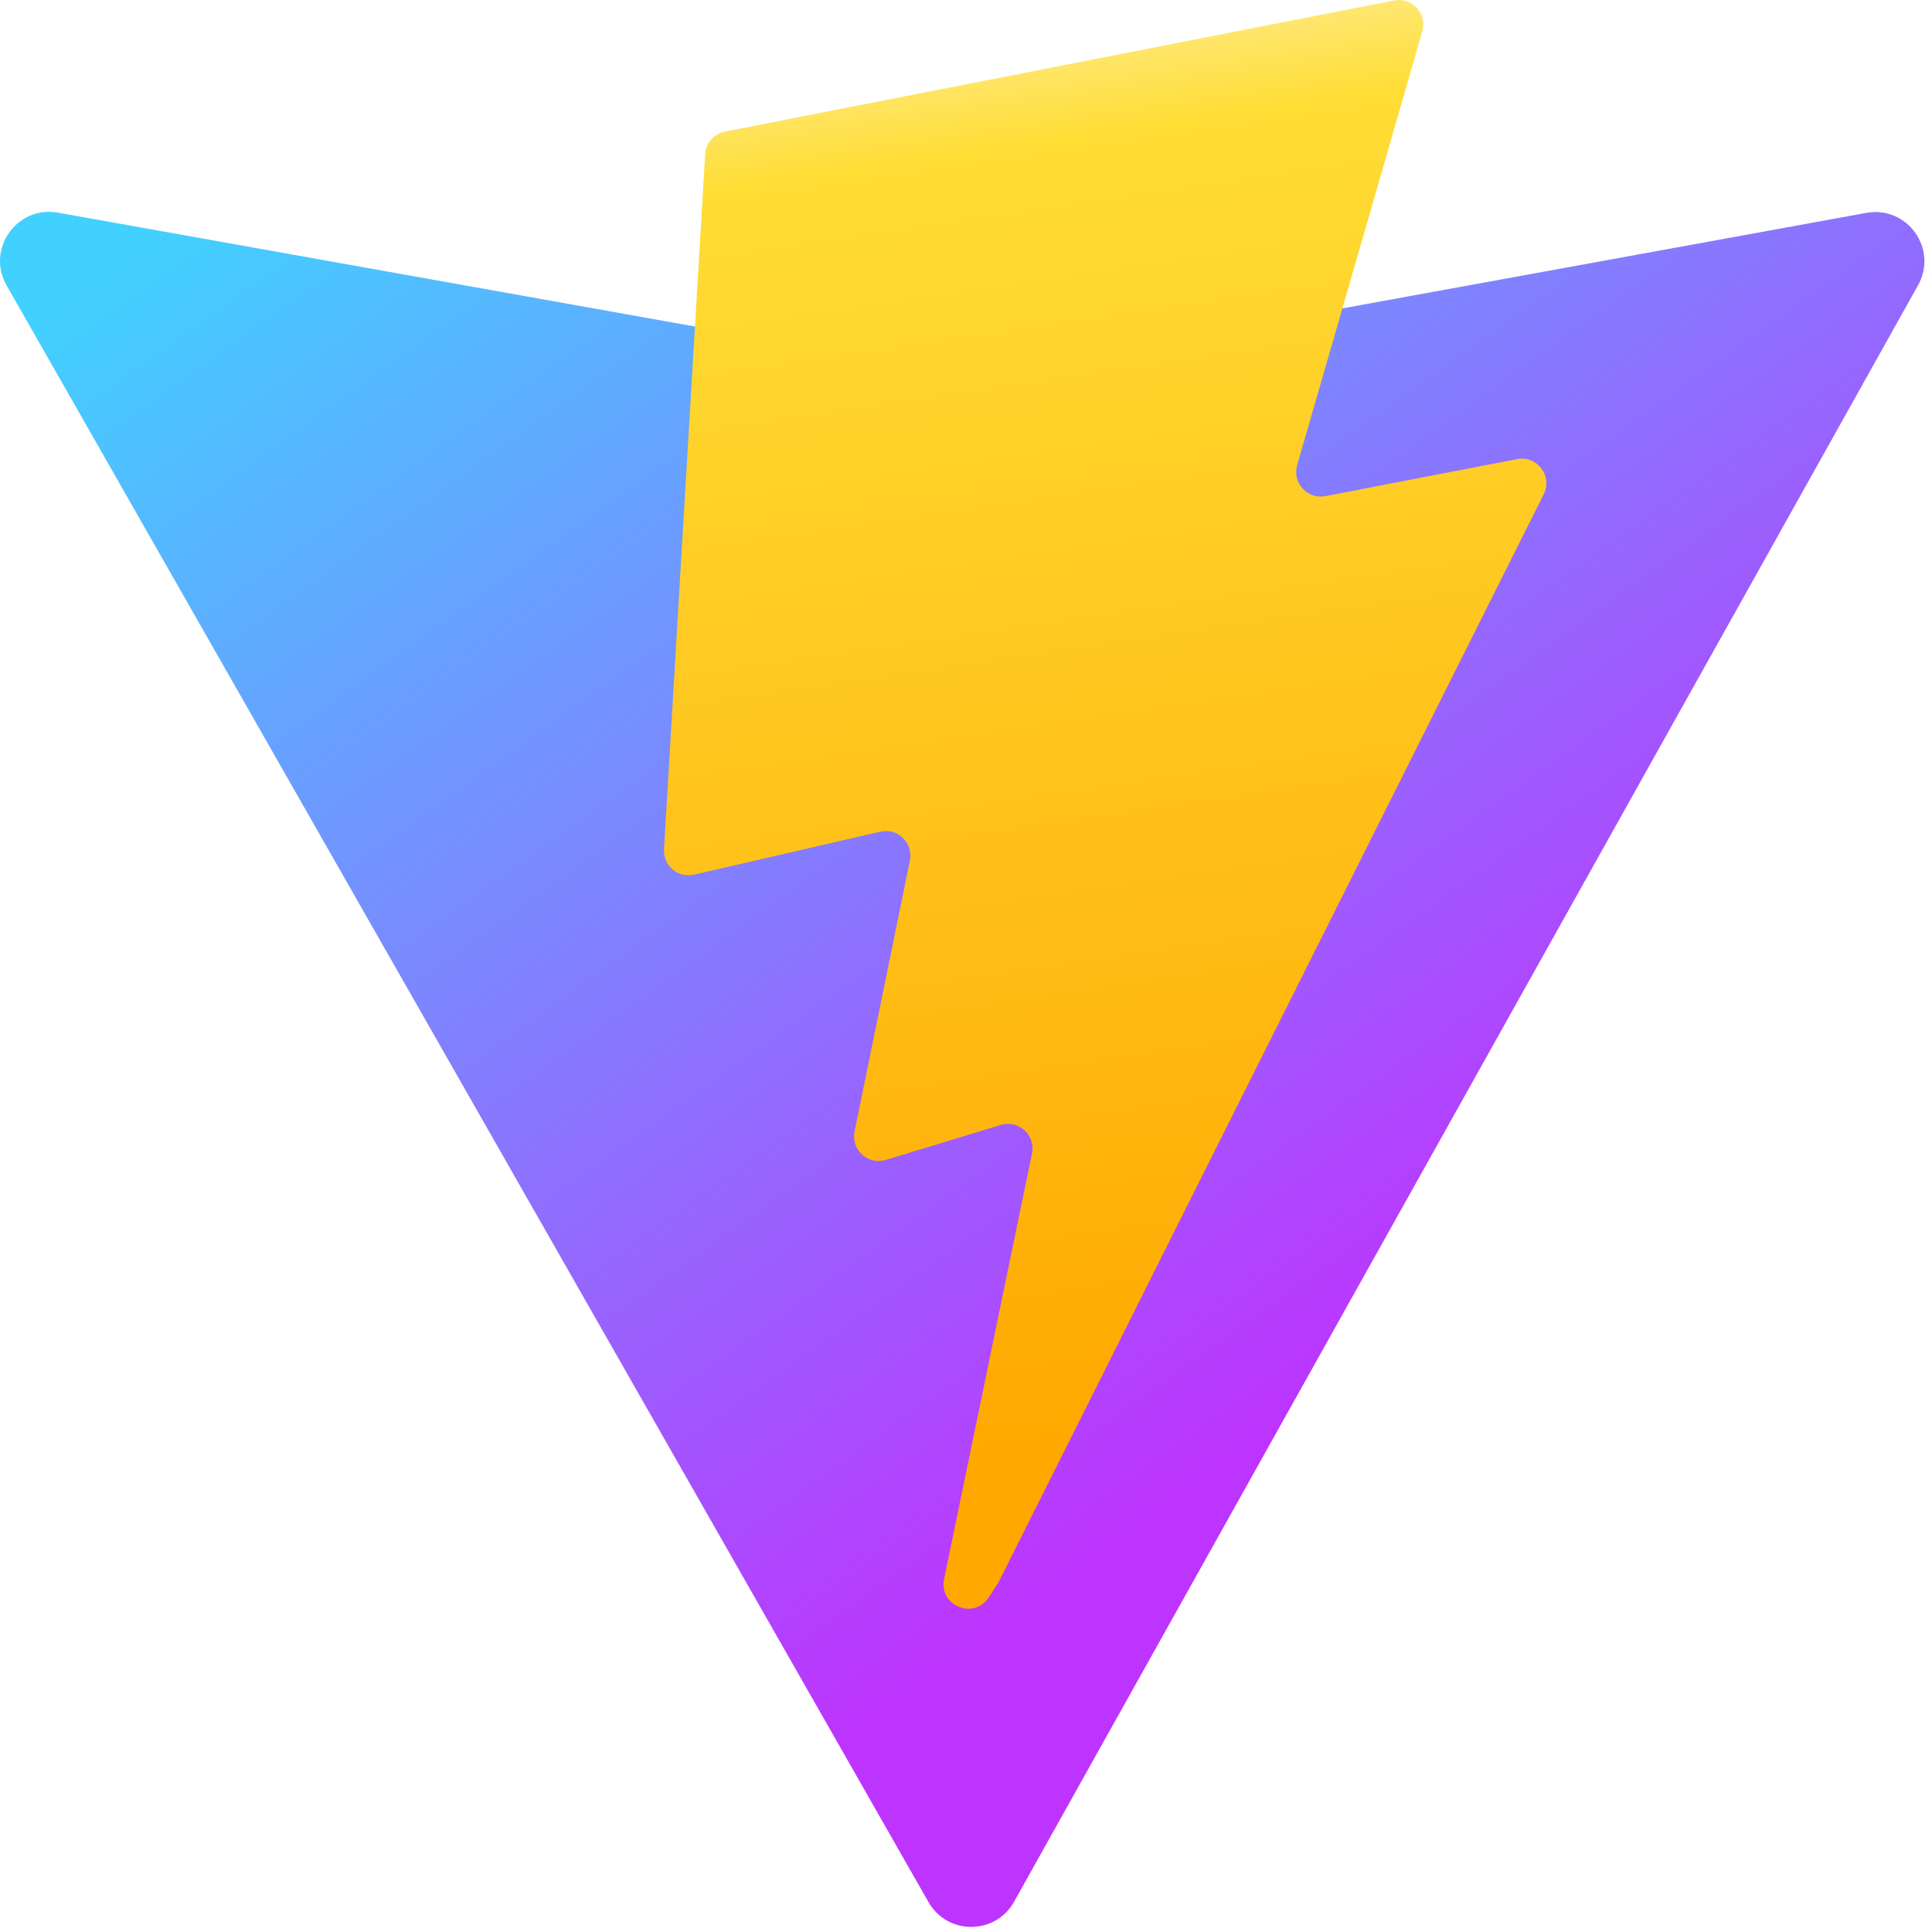
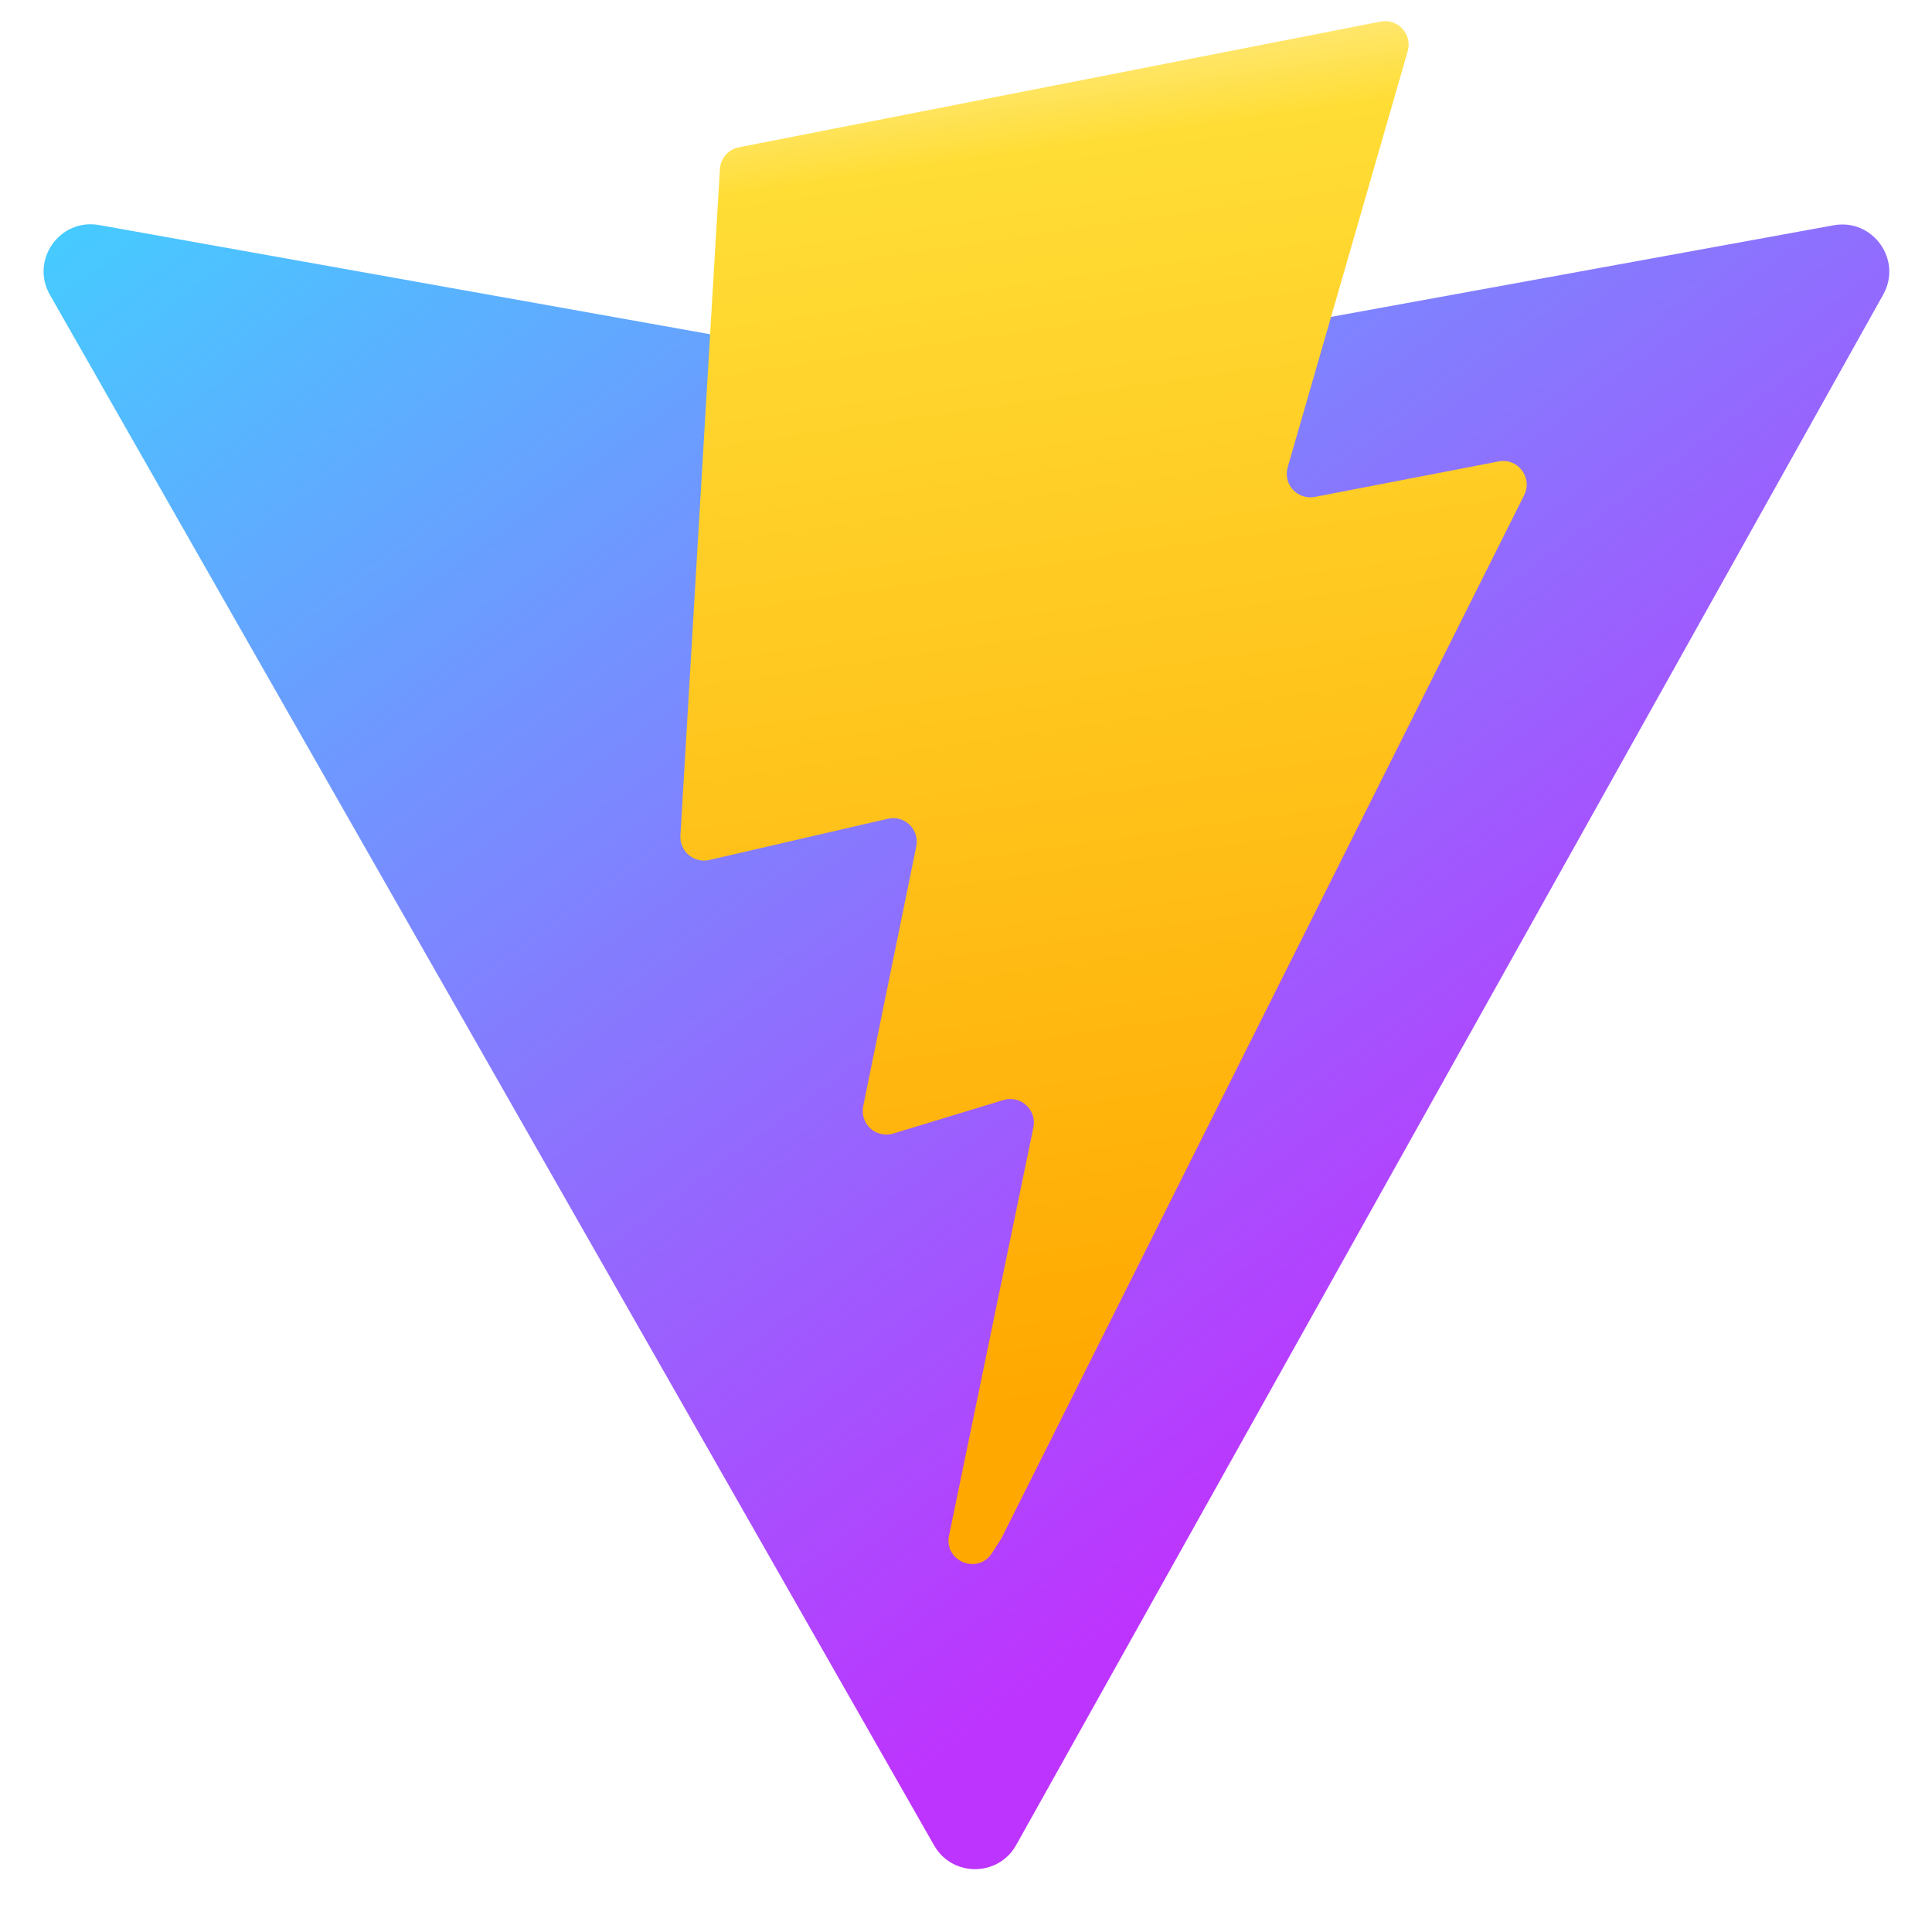
- <svg xmlns="http://www.w3.org/2000/svg" width="256px" height="257px" viewBox="0 0 256 257" version="1.1" preserveAspectRatio="xMidYMid">
+ <svg xmlns="http://www.w3.org/2000/svg" viewBox="0 0 128 128">
  <defs>
-     <linearGradient x1="-0.828%" y1="7.652%" x2="57.636%" y2="78.411%" id="linearGradient-1">
-       <stop stop-color="#41D1FF" offset="0%" />
-       <stop stop-color="#BD34FE" offset="100%" />
+     <linearGradient id="a" x1="6" x2="235" y1="33" y2="344" gradientTransform="translate(0 .937) scale(.3122)" gradientUnits="userSpaceOnUse">
+       <stop offset="0" stop-color="#41d1ff" />
+       <stop offset="1" stop-color="#bd34fe" />
    </linearGradient>
-     <linearGradient x1="43.376%" y1="2.242%" x2="50.316%" y2="89.03%" id="linearGradient-2">
-       <stop stop-color="#FFEA83" offset="0%" />
-       <stop stop-color="#FFDD35" offset="8.333%" />
-       <stop stop-color="#FFA800" offset="100%" />
+     <linearGradient id="b" x1="194.651" x2="236.076" y1="8.818" y2="292.989" gradientTransform="translate(0 .937) scale(.3122)" gradientUnits="userSpaceOnUse">
+       <stop offset="0" stop-color="#ffea83" />
+       <stop offset=".083" stop-color="#ffdd35" />
+       <stop offset="1" stop-color="#ffa800" />
    </linearGradient>
  </defs>
-   <g>
-     <path d="M255.153,37.938 L134.897,252.976 C132.414,257.416 126.035,257.442 123.515,253.024 L0.874,37.958 C-1.871,33.144 2.246,27.312 7.702,28.287 L128.087,49.805 C128.855,49.942 129.641,49.941 130.409,49.801 L248.276,28.318 C253.714,27.327 257.85,33.114 255.153,37.938 Z" fill="url(#linearGradient-1)" />
-     <path d="M185.432,0.063 L96.439,17.501 C94.977,17.788 93.894,19.027 93.805,20.515 L88.331,112.971 C88.202,115.149 90.202,116.839 92.328,116.349 L117.105,110.631 C119.423,110.096 121.518,112.138 121.041,114.469 L113.68,150.516 C113.185,152.942 115.462,155.016 117.831,154.297 L133.135,149.647 C135.507,148.927 137.787,151.007 137.285,153.435 L125.587,210.056 C124.855,213.598 129.566,215.529 131.53,212.493 L132.843,210.465 L205.359,65.746 C206.574,63.322 204.479,60.559 201.818,61.073 L176.314,65.995 C173.918,66.457 171.879,64.225 172.555,61.881 L189.201,4.176 C189.878,1.827 187.832,-0.407 185.432,0.063 Z" fill="url(#linearGradient-2)" />
-   </g>
+   <path fill="url(#a)" d="M124.766 19.52 67.324 122.238c-1.187 2.121-4.234 2.133-5.437.024L3.305 19.532c-1.313-2.302.652-5.087 3.261-4.622L64.07 25.187a3.09 3.09 0 0 0 1.11 0l56.3-10.261c2.598-.473 4.575 2.289 3.286 4.594Zm0 0" />
+   <path fill="url(#b)" d="M91.46 1.43 48.954 9.758a1.56 1.56 0 0 0-1.258 1.437l-2.617 44.168a1.563 1.563 0 0 0 1.91 1.614l11.836-2.735a1.562 1.562 0 0 1 1.88 1.836l-3.517 17.219a1.562 1.562 0 0 0 1.985 1.805l7.308-2.223c1.133-.344 2.223.652 1.985 1.812l-5.59 27.047c-.348 1.692 1.902 2.614 2.84 1.164l.625-.968 34.64-69.13c.582-1.16-.421-2.48-1.69-2.234l-12.185 2.352a1.558 1.558 0 0 1-1.793-1.965l7.95-27.562A1.56 1.56 0 0 0 91.46 1.43Zm0 0" />
</svg>
